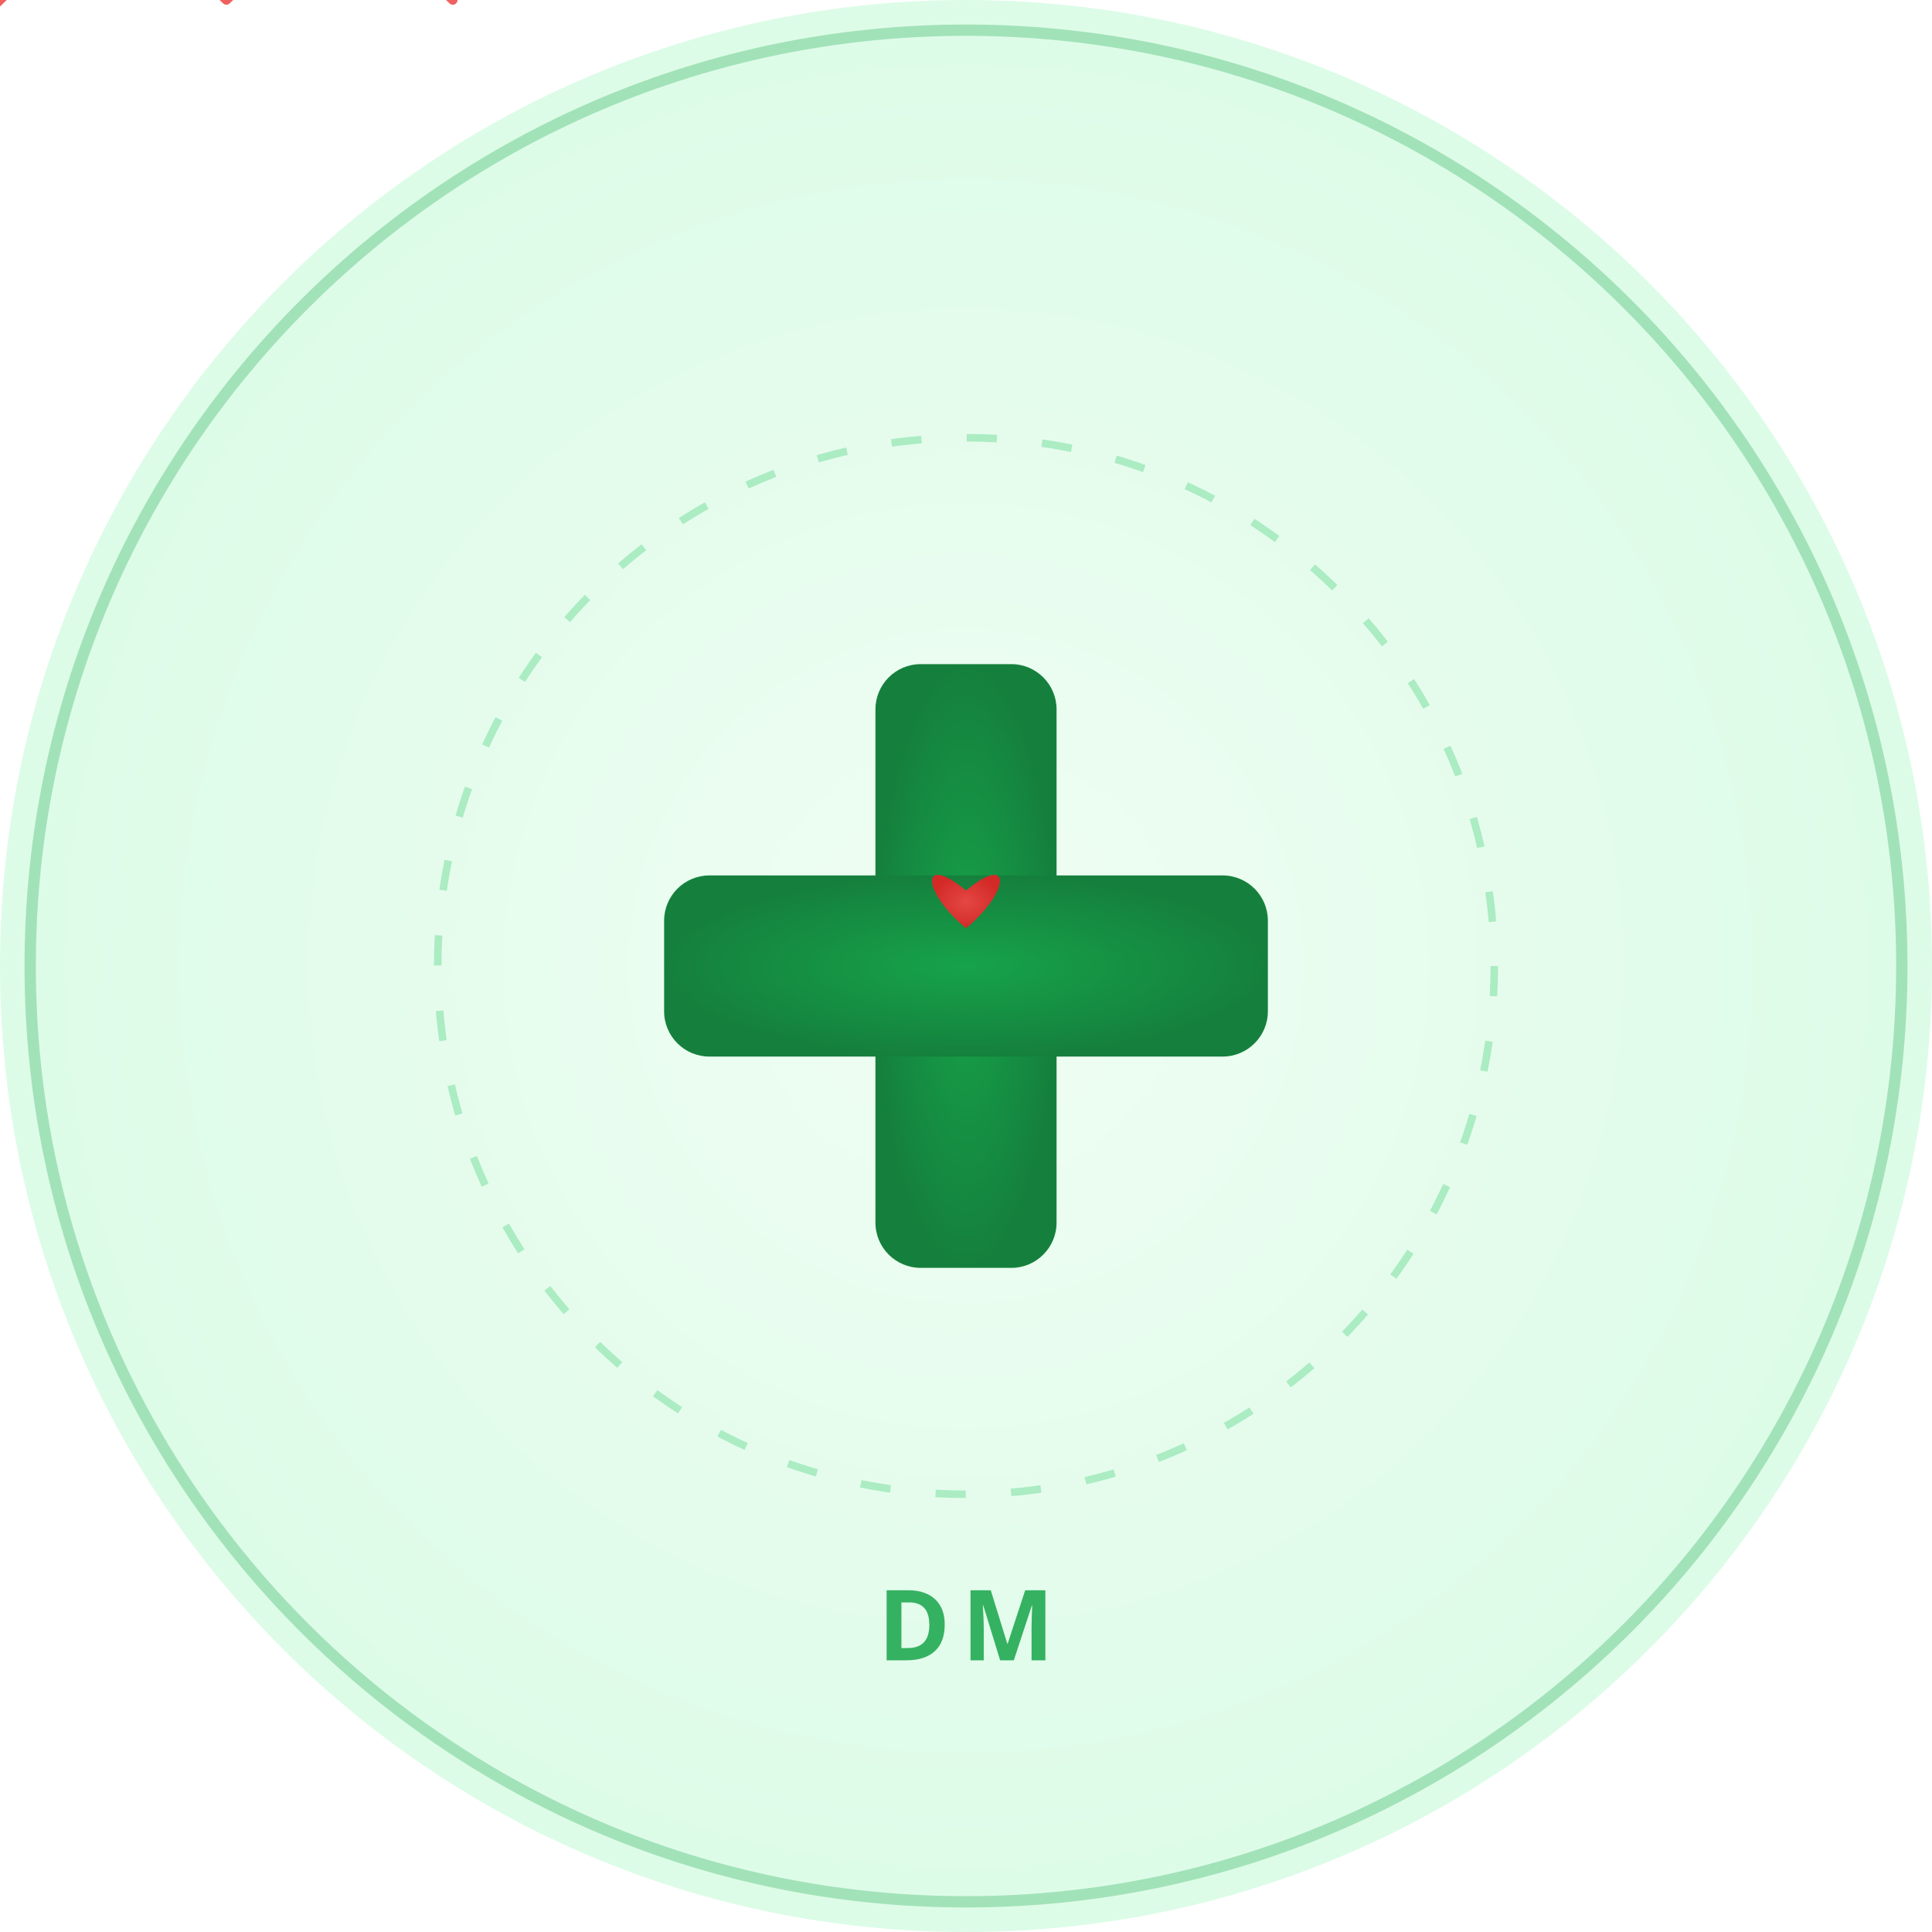
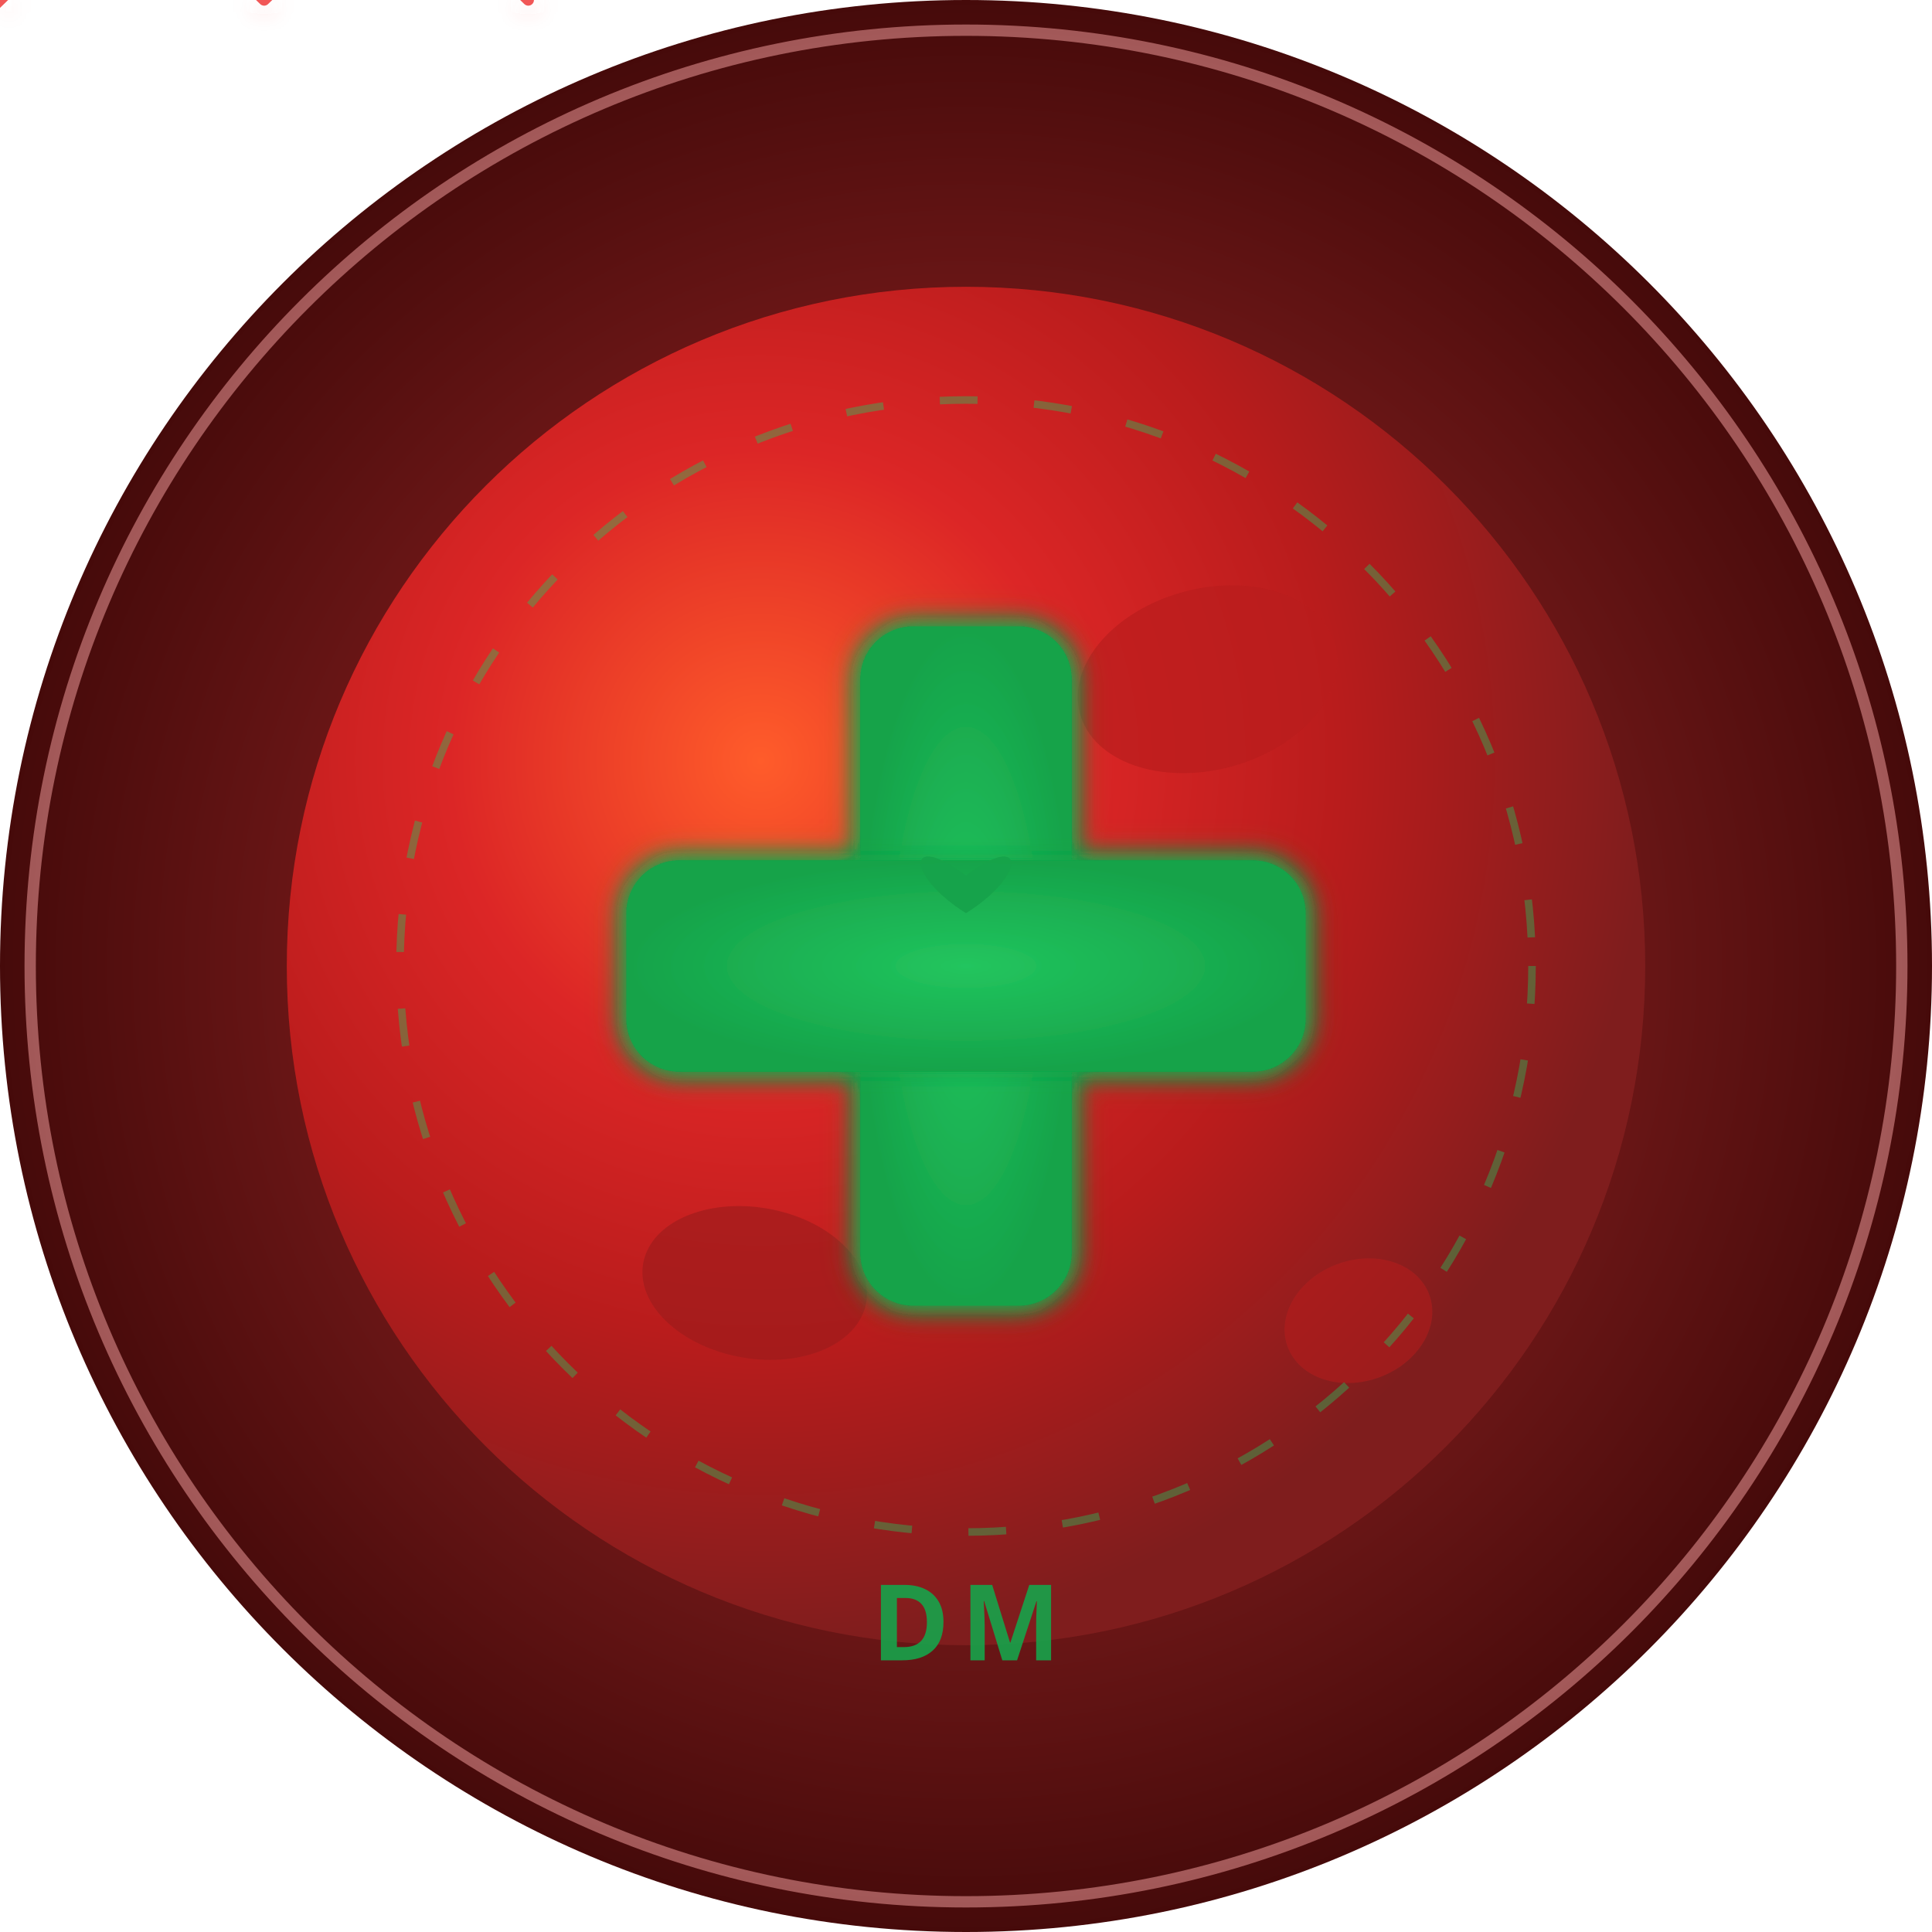
<svg xmlns="http://www.w3.org/2000/svg" viewBox="0 0 512 512">
  <defs>
-     <radialGradient id="bg" cx="50%" cy="50%" r="50%">
-       <stop offset="0%" stop-color="#f0fdf4" />
-       <stop offset="100%" stop-color="#dcfce7" />
+     <radialGradient id="mars-bg" cx="50%" cy="50%" r="50%">
+       <stop offset="0%" stop-color="#7f1d1d" />
+       <stop offset="50%" stop-color="#7f1d1d" />
+       <stop offset="100%" stop-color="#450a0a" />
+     </radialGradient>
+     <radialGradient id="mars-planet" cx="35%" cy="35%" r="65%">
+       <stop offset="0%" stop-color="#ff5c2a" />
+       <stop offset="35%" stop-color="#dc2626" />
+       <stop offset="65%" stop-color="#b91c1c" />
+       <stop offset="100%" stop-color="#7f1d1d" />
    </radialGradient>
    <radialGradient id="cross-gradient" cx="50%" cy="50%" r="50%">
      <stop offset="0%" stop-color="#16a34a" />
      <stop offset="100%" stop-color="#15803d" />
    </radialGradient>
    <radialGradient id="heart-gradient" cx="50%" cy="50%" r="50%">
      <stop offset="0%" stop-color="#ef4444" />
      <stop offset="100%" stop-color="#dc2626" />
    </radialGradient>
-     <filter id="soft-glow">
+     <radialGradient id="glow-gradient" cx="50%" cy="50%" r="50%">
+       <stop offset="0%" stop-color="#fca5a5" stop-opacity="0.4" />
+       <stop offset="70%" stop-color="#ef4444" stop-opacity="0.15" />
+       <stop offset="100%" stop-color="#dc2626" stop-opacity="0" />
+     </radialGradient>
+     <filter id="glow">
      <feGaussianBlur stdDeviation="3" result="blur" />
      <feMerge>
        <feMergeNode in="blur" />
        <feMergeNode in="SourceGraphic" />
      </feMerge>
    </filter>
  </defs>
-   <circle cx="256" cy="256" r="256" fill="url(#bg)" />
-   <circle cx="256" cy="256" r="248" fill="none" stroke="#16a34a" stroke-width="3" opacity="0.3" />
+   <circle cx="256" cy="256" r="256" fill="url(#mars-bg)" />
+   <defs>
+     <radialGradient id="mars-bg" cx="50%" cy="50%" r="50%">
+       <stop offset="0%" stop-color="#7f1d1d" />
+       <stop offset="100%" stop-color="#450a0a" />
+     </radialGradient>
+   </defs>
+   <circle cx="256" cy="256" r="248" fill="none" stroke="#fca5a5" stroke-width="3" opacity="0.5">
+     <animate attributeName="stroke-width" values="2;4;2" dur="2s" repeatCount="indefinite" />
+     <animate attributeName="opacity" values="0.4;0.8;0.4" dur="2s" repeatCount="indefinite" />
+   </circle>
+   <circle cx="256" cy="256" r="180" fill="url(#mars-planet)">
+     <animateTransform attributeName="transform" type="rotate" from="0 256 256" to="360 256 256" dur="60s" repeatCount="indefinite" />
+   </circle>
+   <defs>
+     <radialGradient id="mars-planet" cx="35%" cy="35%" r="65%" fx="35%" fy="35%">
+       <stop offset="0%" stop-color="#ff5c2a" />
+       <stop offset="35%" stop-color="#dc2626" />
+       <stop offset="65%" stop-color="#b91c1c" />
+       <stop offset="100%" stop-color="#7f1d1d" />
+     </radialGradient>
+   </defs>
+   <ellipse cx="320" cy="180" rx="35" ry="24" fill="#b91c1c" opacity="0.7" transform="rotate(-15 320 180)" />
+   <ellipse cx="200" cy="340" rx="30" ry="20" fill="#991b1b" opacity="0.6" transform="rotate(10 200 340)" />
+   <ellipse cx="360" cy="350" rx="20" ry="16" fill="#b91c1c" opacity="0.5" transform="rotate(-20 360 350)" />
  <g transform="translate(256, 256)" filter="url(#glow)">
-     <rect x="-24" y="-80" width="48" height="160" rx="12" fill="url(#cross-gradient)" />
-     <rect x="-80" y="-24" width="160" height="48" rx="12" fill="url(#cross-gradient)" />
-     <path d="M0,-10 C-12,-20 -12,-30 0,-20 C12,-30 12,-20 0,-10 Z" fill="url(#heart-gradient)" opacity="0.95">
-       <animate attributeName="transform" values="scale(1);scale(1.08);scale(1)" dur="1s" repeatCount="indefinite" />
+     <defs>
+       <radialGradient id="green-cross" cx="50%" cy="50%" r="50%">
+         <stop offset="0%" stop-color="#22c55e" />
+         <stop offset="100%" stop-color="#16a34a" />
+       </radialGradient>
+       <filter id="glow">
+         <feGaussianBlur stdDeviation="3" result="blur" />
+         <feMerge>
+           <feMergeNode in="blur" />
+           <feMergeNode in="SourceGraphic" />
+         </feMerge>
+       </filter>
+     </defs>
+     <rect x="-28" y="-90" width="56" height="180" rx="14" fill="url(#green-cross)" filter="url(#glow)">
+       <animate attributeName="opacity" values="1;0.85;1" dur="2s" repeatCount="indefinite" />
+     </rect>
+     <rect x="-90" y="-28" width="180" height="56" rx="14" fill="url(#green-cross)" filter="url(#glow)">
+       <animate attributeName="opacity" values="1;0.85;1" dur="2s" repeatCount="indefinite" />
+     </rect>
+     <path d="M0,-14 C-16,-24 -16,-36 0,-24 C16,-36 16,-24 0,-14 Z" fill="#16a34a" opacity="0.95">
+       <animate attributeName="transform" values="scale(1);scale(1.1);scale(1)" dur="1s" repeatCount="indefinite" />
    </path>
  </g>
-   <circle cx="256" cy="256" r="140" fill="none" stroke="#22c55e" stroke-width="2" opacity="0.3" stroke-dasharray="8 12">
-     <animateTransform attributeName="transform" type="rotate" from="0 256 256" to="360 256 256" dur="40s" repeatCount="indefinite" />
+   <path d="M-140,0 Q-105,-35 -70,0 Q-35,35 0,0 Q35,-35 70,0 Q105,-35 140,0" fill="none" stroke="#ef4444" stroke-width="3" stroke-linecap="round" stroke-linejoin="round" opacity="0.9" filter="url(#glow)">
+     <animate attributeName="stroke-dashoffset" from="800" to="0" dur="2s" repeatCount="indefinite" />
+   </path>
+   <circle cx="256" cy="256" r="150" fill="none" stroke="#22c55e" stroke-width="2" opacity="0.4" stroke-dasharray="10 15">
+     <animateTransform attributeName="transform" type="rotate" from="0 256 256" to="360 256 256" dur="35s" repeatCount="indefinite" />
  </circle>
-   <path d="M-120,0 Q-90,-30 -60,0 Q-30,30 0,0 Q30,-30 60,0 Q90,-30 120,0" fill="none" stroke="#ef4444" stroke-width="2.5" stroke-linecap="round" stroke-linejoin="round" opacity="0.85" filter="url(#glow)">
-     <animate attributeName="stroke-dashoffset" from="600" to="0" dur="2s" repeatCount="indefinite" />
-   </path>
-   <text x="256" y="440" font-family="system-ui, sans-serif" font-size="26" font-weight="800" fill="#16a34a" text-anchor="middle" letter-spacing="3" opacity="0.85">DM</text>
+   <text x="256" y="440" font-family="system-ui, sans-serif" font-size="28" font-weight="800" fill="#16a34a" text-anchor="middle" letter-spacing="3" opacity="0.9">DM</text>
</svg>
